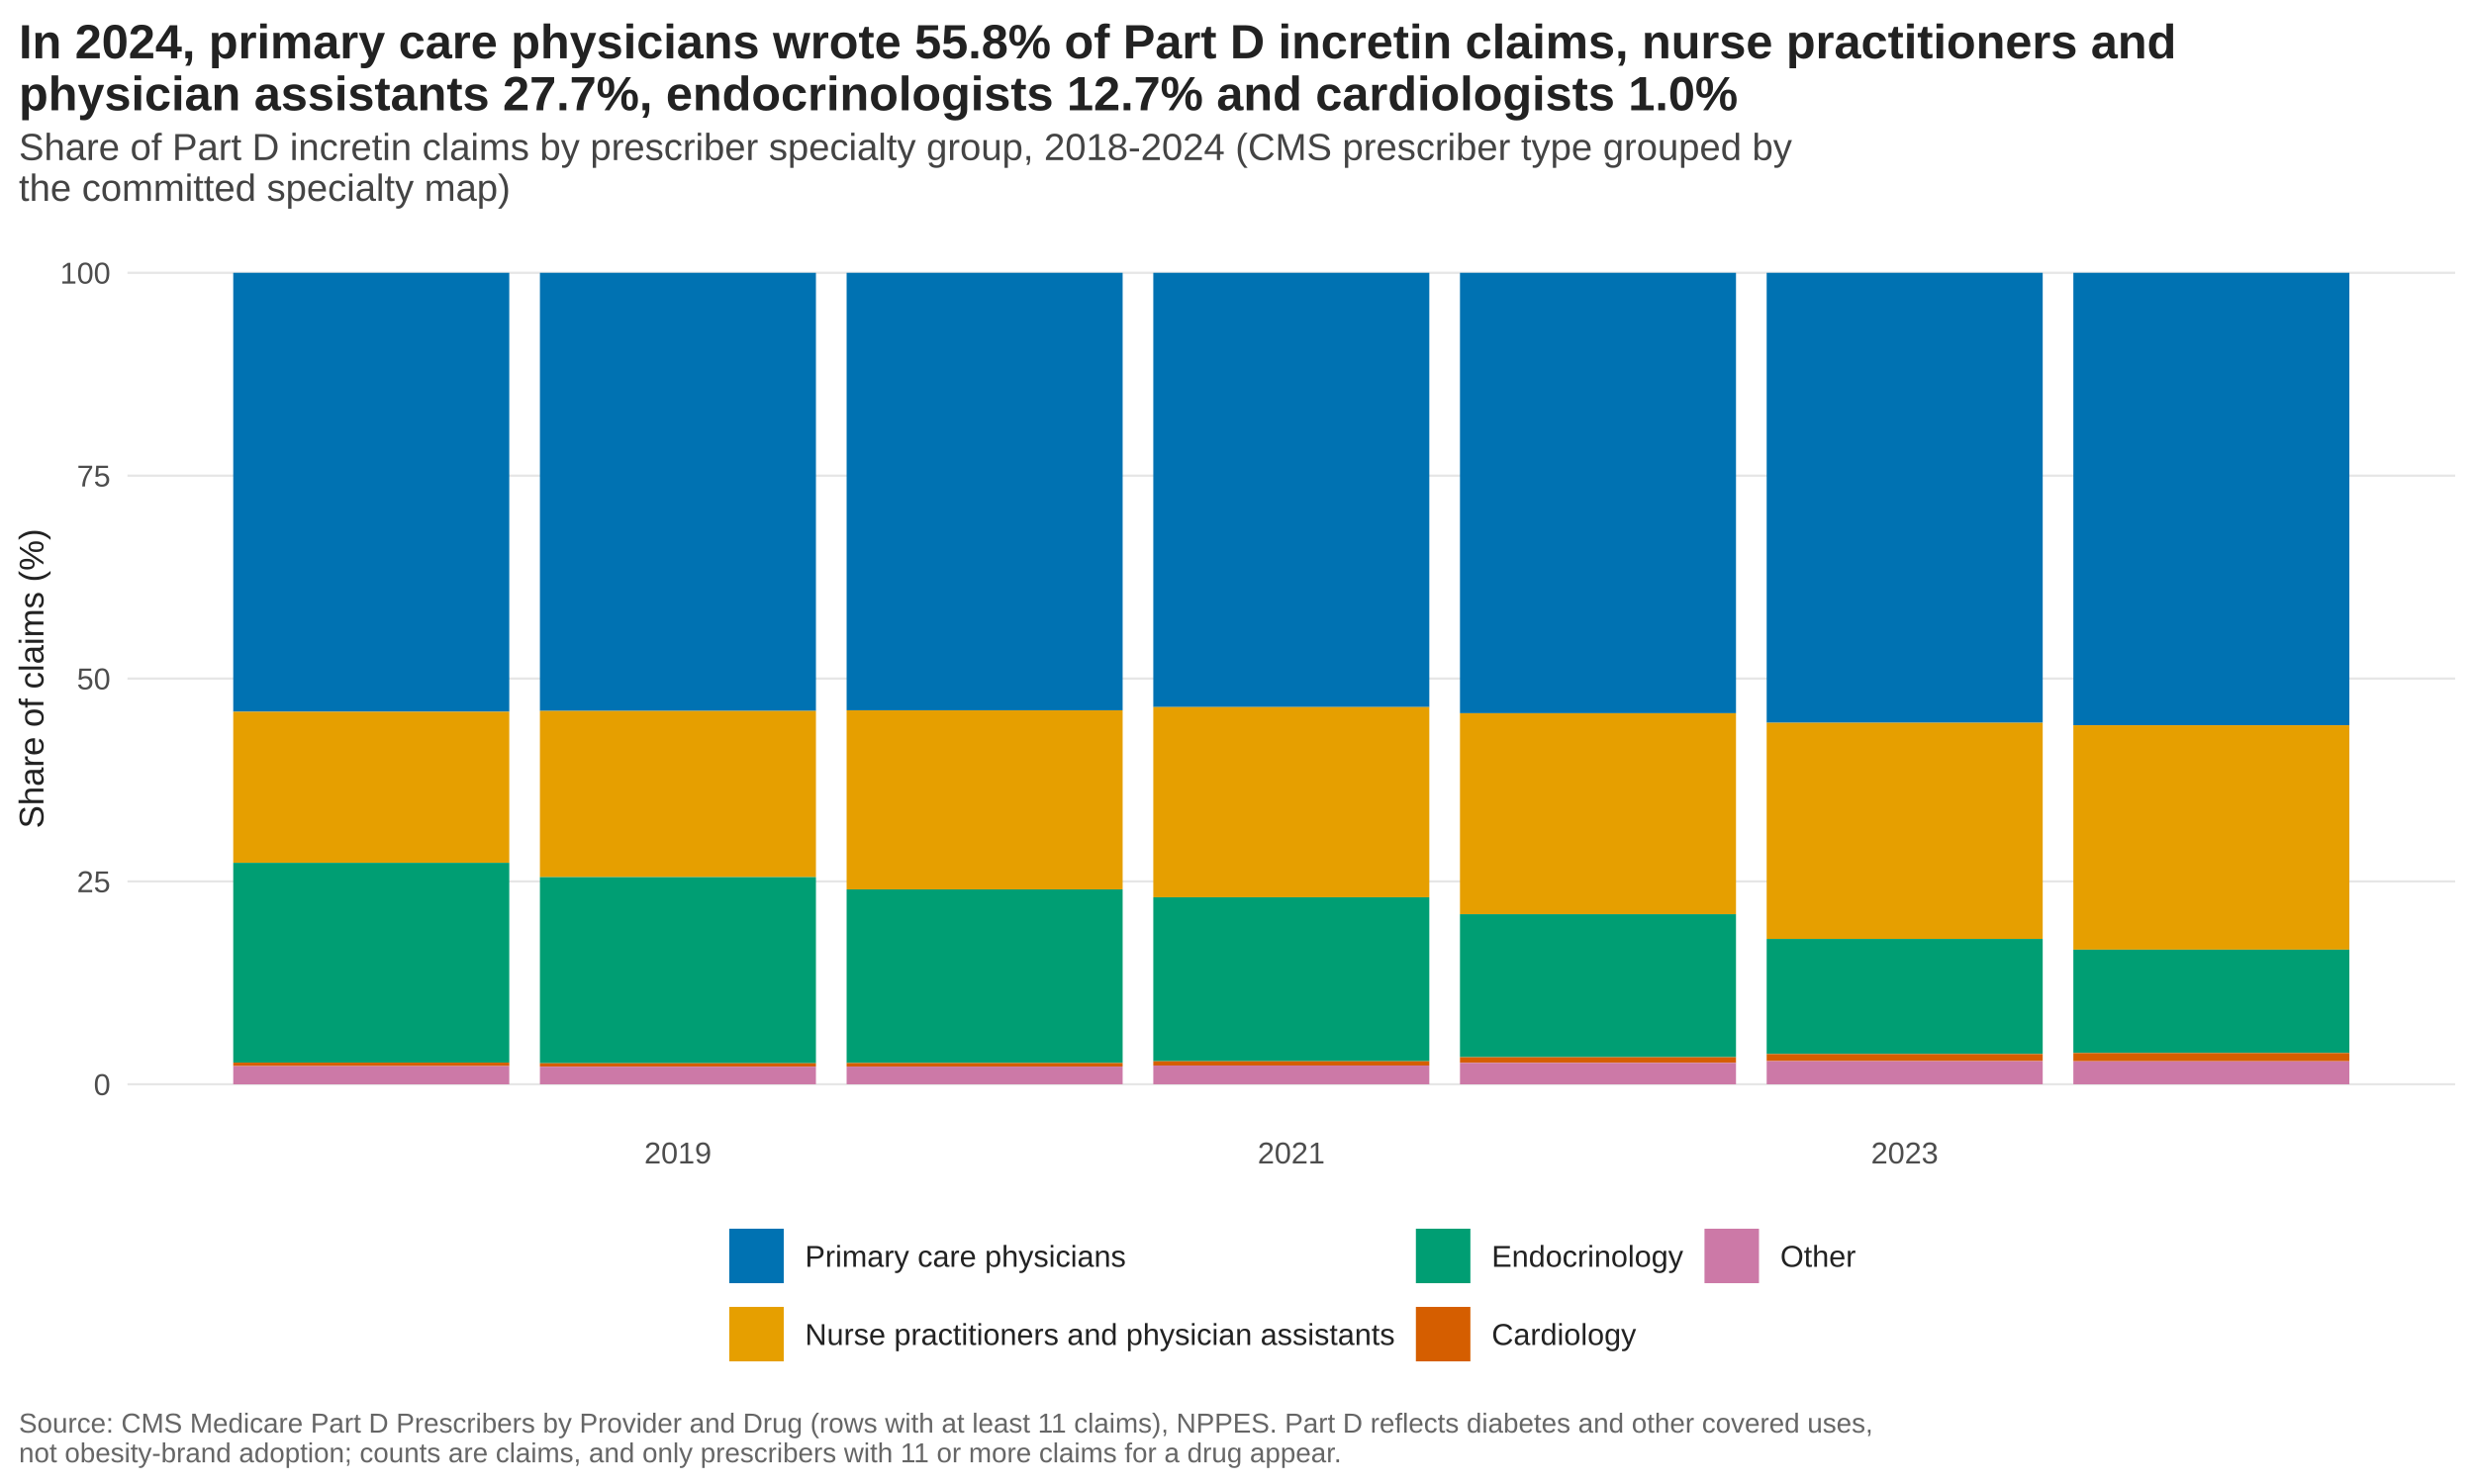
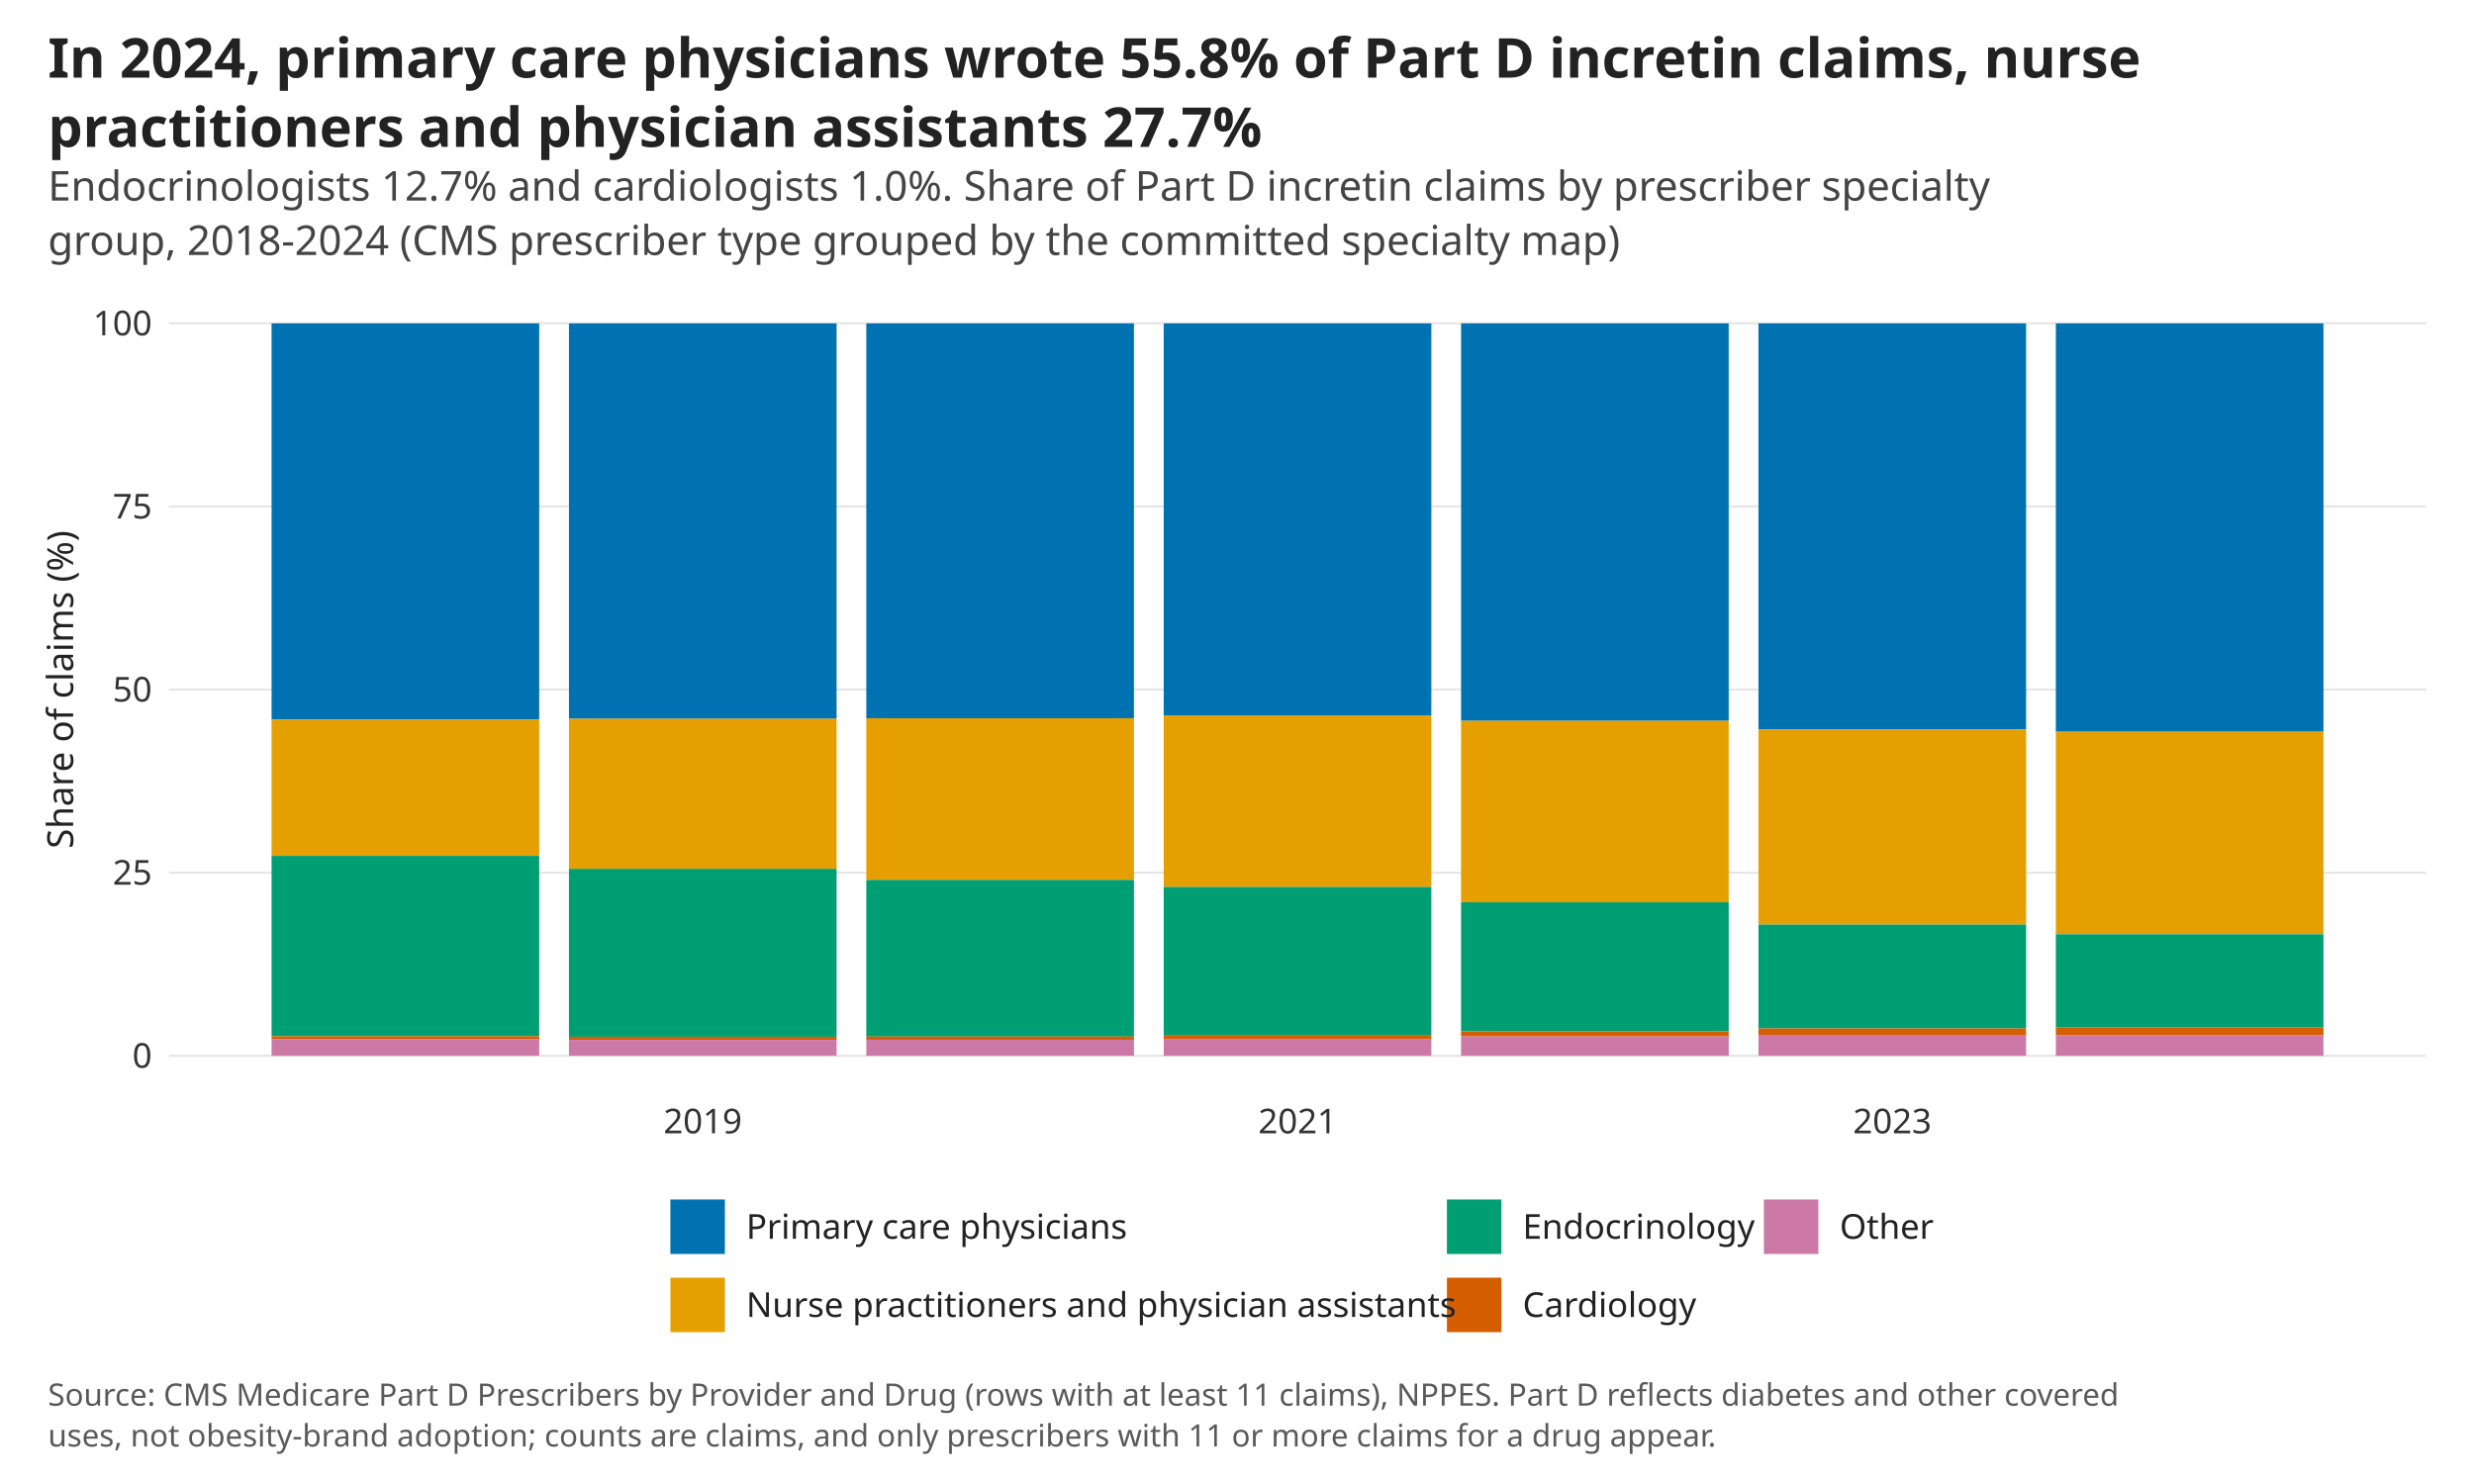
<svg xmlns="http://www.w3.org/2000/svg" width="720.00pt" height="432.00pt" viewBox="0 0 720.00 432.00">
  <g class="svglite">
    <defs>
      <style type="text/css">
    .svglite line, .svglite polyline, .svglite polygon, .svglite path, .svglite rect, .svglite circle {
      fill: none;
      stroke: #000000;
      stroke-linecap: round;
      stroke-linejoin: round;
      stroke-miterlimit: 10.00;
    }
    .svglite text {
      white-space: pre;
    }
    .svglite g.glyphgroup path {
      fill: inherit;
      stroke: none;
    }
  </style>
    </defs>
    <rect width="100%" height="100%" style="stroke: none; fill: #FFFFFF;" />
    <defs>
      <clipPath id="cpMC4wMHw3MjAuMDB8MC4wMHw0MzIuMDA=">
        <rect x="0.00" y="0.00" width="720.00" height="432.00" />
      </clipPath>
    </defs>
    <g clip-path="url(#cpMC4wMHw3MjAuMDB8MC4wMHw0MzIuMDA=)">
-       <rect x="0.00" y="0" width="720.00" height="432.00" style="stroke-width: 1.07; stroke: none; fill: #FFFFFF;" />
+       <rect x="0.00" y="0.00" width="720.00" height="432.00" style="stroke-width: 1.07; stroke: none; fill: #FFFFFF;" />
    </g>
    <defs>
-       <clipPath id="cpMzcuMDl8NzE0LjUyfDY3LjYwfDMyNy40Ng==">
-         <rect x="37.09" y="67.60" width="677.43" height="259.86" />
+       <clipPath id="cpNDkuMTd8NzA2LjA1fDgzLjQ3fDMxOC4wMA==">
+         <rect x="49.17" y="83.47" width="656.88" height="234.53" />
      </clipPath>
    </defs>
-     <g clip-path="url(#cpMzcuMDl8NzE0LjUyfDY3LjYwfDMyNy40Ng==)">
-       <polyline points="37.09,315.64 714.52,315.64 " style="stroke-width: 0.64; stroke: #E6E6E6; stroke-linecap: butt;" />
-       <polyline points="37.09,256.58 714.52,256.58 " style="stroke-width: 0.64; stroke: #E6E6E6; stroke-linecap: butt;" />
-       <polyline points="37.09,197.53 714.52,197.53 " style="stroke-width: 0.64; stroke: #E6E6E6; stroke-linecap: butt;" />
-       <polyline points="37.09,138.47 714.52,138.47 " style="stroke-width: 0.64; stroke: #E6E6E6; stroke-linecap: butt;" />
-       <polyline points="37.09,79.41 714.52,79.41 " style="stroke-width: 0.64; stroke: #E6E6E6; stroke-linecap: butt;" />
-       <rect x="67.88" y="79.41" width="80.33" height="127.78" style="stroke-width: 1.07; stroke: none; stroke-linecap: butt; stroke-linejoin: miter; fill: #0072B2;" />
-       <rect x="67.88" y="207.19" width="80.33" height="43.98" style="stroke-width: 1.07; stroke: none; stroke-linecap: butt; stroke-linejoin: miter; fill: #E69F00;" />
-       <rect x="67.88" y="251.17" width="80.33" height="58.16" style="stroke-width: 1.07; stroke: none; stroke-linecap: butt; stroke-linejoin: miter; fill: #009E73;" />
-       <rect x="67.88" y="309.33" width="80.33" height="1.01" style="stroke-width: 1.07; stroke: none; stroke-linecap: butt; stroke-linejoin: miter; fill: #D55E00;" />
-       <rect x="67.88" y="310.34" width="80.33" height="5.31" style="stroke-width: 1.07; stroke: none; stroke-linecap: butt; stroke-linejoin: miter; fill: #CC79A7;" />
-       <rect x="157.13" y="79.41" width="80.33" height="127.54" style="stroke-width: 1.07; stroke: none; stroke-linecap: butt; stroke-linejoin: miter; fill: #0072B2;" />
-       <rect x="157.13" y="206.95" width="80.33" height="48.39" style="stroke-width: 1.07; stroke: none; stroke-linecap: butt; stroke-linejoin: miter; fill: #E69F00;" />
-       <rect x="157.13" y="255.34" width="80.33" height="54.17" style="stroke-width: 1.07; stroke: none; stroke-linecap: butt; stroke-linejoin: miter; fill: #009E73;" />
-       <rect x="157.13" y="309.51" width="80.33" height="1.00" style="stroke-width: 1.07; stroke: none; stroke-linecap: butt; stroke-linejoin: miter; fill: #D55E00;" />
-       <rect x="157.13" y="310.51" width="80.33" height="5.13" style="stroke-width: 1.07; stroke: none; stroke-linecap: butt; stroke-linejoin: miter; fill: #CC79A7;" />
-       <rect x="246.39" y="79.41" width="80.33" height="127.36" style="stroke-width: 1.07; stroke: none; stroke-linecap: butt; stroke-linejoin: miter; fill: #0072B2;" />
-       <rect x="246.39" y="206.77" width="80.33" height="52.14" style="stroke-width: 1.07; stroke: none; stroke-linecap: butt; stroke-linejoin: miter; fill: #E69F00;" />
-       <rect x="246.39" y="258.91" width="80.33" height="50.53" style="stroke-width: 1.07; stroke: none; stroke-linecap: butt; stroke-linejoin: miter; fill: #009E73;" />
-       <rect x="246.39" y="309.44" width="80.33" height="1.04" style="stroke-width: 1.07; stroke: none; stroke-linecap: butt; stroke-linejoin: miter; fill: #D55E00;" />
-       <rect x="246.39" y="310.48" width="80.33" height="5.16" style="stroke-width: 1.07; stroke: none; stroke-linecap: butt; stroke-linejoin: miter; fill: #CC79A7;" />
-       <rect x="335.64" y="79.41" width="80.33" height="126.42" style="stroke-width: 1.07; stroke: none; stroke-linecap: butt; stroke-linejoin: miter; fill: #0072B2;" />
-       <rect x="335.64" y="205.83" width="80.33" height="55.37" style="stroke-width: 1.07; stroke: none; stroke-linecap: butt; stroke-linejoin: miter; fill: #E69F00;" />
-       <rect x="335.64" y="261.20" width="80.33" height="47.73" style="stroke-width: 1.07; stroke: none; stroke-linecap: butt; stroke-linejoin: miter; fill: #009E73;" />
-       <rect x="335.64" y="308.93" width="80.33" height="1.26" style="stroke-width: 1.07; stroke: none; stroke-linecap: butt; stroke-linejoin: miter; fill: #D55E00;" />
-       <rect x="335.64" y="310.18" width="80.33" height="5.46" style="stroke-width: 1.07; stroke: none; stroke-linecap: butt; stroke-linejoin: miter; fill: #CC79A7;" />
-       <rect x="424.89" y="79.41" width="80.33" height="128.21" style="stroke-width: 1.07; stroke: none; stroke-linecap: butt; stroke-linejoin: miter; fill: #0072B2;" />
-       <rect x="424.89" y="207.62" width="80.33" height="58.52" style="stroke-width: 1.07; stroke: none; stroke-linecap: butt; stroke-linejoin: miter; fill: #E69F00;" />
-       <rect x="424.89" y="266.13" width="80.33" height="41.61" style="stroke-width: 1.07; stroke: none; stroke-linecap: butt; stroke-linejoin: miter; fill: #009E73;" />
-       <rect x="424.89" y="307.75" width="80.33" height="1.65" style="stroke-width: 1.07; stroke: none; stroke-linecap: butt; stroke-linejoin: miter; fill: #D55E00;" />
-       <rect x="424.89" y="309.40" width="80.33" height="6.25" style="stroke-width: 1.07; stroke: none; stroke-linecap: butt; stroke-linejoin: miter; fill: #CC79A7;" />
-       <rect x="514.15" y="79.41" width="80.33" height="130.99" style="stroke-width: 1.07; stroke: none; stroke-linecap: butt; stroke-linejoin: miter; fill: #0072B2;" />
-       <rect x="514.15" y="210.40" width="80.33" height="62.93" style="stroke-width: 1.07; stroke: none; stroke-linecap: butt; stroke-linejoin: miter; fill: #E69F00;" />
-       <rect x="514.15" y="273.33" width="80.33" height="33.50" style="stroke-width: 1.07; stroke: none; stroke-linecap: butt; stroke-linejoin: miter; fill: #009E73;" />
-       <rect x="514.15" y="306.83" width="80.33" height="2.06" style="stroke-width: 1.07; stroke: none; stroke-linecap: butt; stroke-linejoin: miter; fill: #D55E00;" />
-       <rect x="514.15" y="308.89" width="80.33" height="6.75" style="stroke-width: 1.07; stroke: none; stroke-linecap: butt; stroke-linejoin: miter; fill: #CC79A7;" />
-       <rect x="603.40" y="79.41" width="80.33" height="131.71" style="stroke-width: 1.07; stroke: none; stroke-linecap: butt; stroke-linejoin: miter; fill: #0072B2;" />
-       <rect x="603.40" y="211.12" width="80.33" height="65.33" style="stroke-width: 1.07; stroke: none; stroke-linecap: butt; stroke-linejoin: miter; fill: #E69F00;" />
-       <rect x="603.40" y="276.45" width="80.33" height="30.09" style="stroke-width: 1.07; stroke: none; stroke-linecap: butt; stroke-linejoin: miter; fill: #009E73;" />
-       <rect x="603.40" y="306.54" width="80.33" height="2.40" style="stroke-width: 1.07; stroke: none; stroke-linecap: butt; stroke-linejoin: miter; fill: #D55E00;" />
-       <rect x="603.40" y="308.94" width="80.33" height="6.70" style="stroke-width: 1.07; stroke: none; stroke-linecap: butt; stroke-linejoin: miter; fill: #CC79A7;" />
+     <g clip-path="url(#cpNDkuMTd8NzA2LjA1fDgzLjQ3fDMxOC4wMA==)">
+       <polyline points="49.17,307.34 706.05,307.34 " style="stroke-width: 0.64; stroke: #E6E6E6; stroke-linecap: butt;" />
+       <polyline points="49.17,254.04 706.05,254.04 " style="stroke-width: 0.64; stroke: #E6E6E6; stroke-linecap: butt;" />
+       <polyline points="49.17,200.74 706.05,200.74 " style="stroke-width: 0.64; stroke: #E6E6E6; stroke-linecap: butt;" />
+       <polyline points="49.17,147.43 706.05,147.43 " style="stroke-width: 0.64; stroke: #E6E6E6; stroke-linecap: butt;" />
+       <polyline points="49.17,94.13 706.05,94.13 " style="stroke-width: 0.64; stroke: #E6E6E6; stroke-linecap: butt;" />
+       <rect x="79.03" y="94.13" width="77.89" height="115.33" style="stroke-width: 1.07; stroke: none; stroke-linecap: butt; stroke-linejoin: miter; fill: #0072B2;" />
+       <rect x="79.03" y="209.46" width="77.89" height="39.70" style="stroke-width: 1.07; stroke: none; stroke-linecap: butt; stroke-linejoin: miter; fill: #E69F00;" />
+       <rect x="79.03" y="249.15" width="77.89" height="52.49" style="stroke-width: 1.07; stroke: none; stroke-linecap: butt; stroke-linejoin: miter; fill: #009E73;" />
+       <rect x="79.03" y="301.65" width="77.89" height="0.91" style="stroke-width: 1.07; stroke: none; stroke-linecap: butt; stroke-linejoin: miter; fill: #D55E00;" />
+       <rect x="79.03" y="302.55" width="77.89" height="4.79" style="stroke-width: 1.07; stroke: none; stroke-linecap: butt; stroke-linejoin: miter; fill: #CC79A7;" />
+       <rect x="165.58" y="94.13" width="77.89" height="115.11" style="stroke-width: 1.07; stroke: none; stroke-linecap: butt; stroke-linejoin: miter; fill: #0072B2;" />
+       <rect x="165.58" y="209.24" width="77.89" height="43.67" style="stroke-width: 1.07; stroke: none; stroke-linecap: butt; stroke-linejoin: miter; fill: #E69F00;" />
+       <rect x="165.58" y="252.92" width="77.89" height="48.89" style="stroke-width: 1.07; stroke: none; stroke-linecap: butt; stroke-linejoin: miter; fill: #009E73;" />
+       <rect x="165.58" y="301.81" width="77.89" height="0.90" style="stroke-width: 1.07; stroke: none; stroke-linecap: butt; stroke-linejoin: miter; fill: #D55E00;" />
+       <rect x="165.58" y="302.71" width="77.89" height="4.63" style="stroke-width: 1.07; stroke: none; stroke-linecap: butt; stroke-linejoin: miter; fill: #CC79A7;" />
+       <rect x="252.12" y="94.13" width="77.89" height="114.95" style="stroke-width: 1.07; stroke: none; stroke-linecap: butt; stroke-linejoin: miter; fill: #0072B2;" />
+       <rect x="252.12" y="209.08" width="77.89" height="47.06" style="stroke-width: 1.07; stroke: none; stroke-linecap: butt; stroke-linejoin: miter; fill: #E69F00;" />
+       <rect x="252.12" y="256.14" width="77.89" height="45.61" style="stroke-width: 1.07; stroke: none; stroke-linecap: butt; stroke-linejoin: miter; fill: #009E73;" />
+       <rect x="252.12" y="301.74" width="77.89" height="0.94" style="stroke-width: 1.07; stroke: none; stroke-linecap: butt; stroke-linejoin: miter; fill: #D55E00;" />
+       <rect x="252.12" y="302.68" width="77.89" height="4.66" style="stroke-width: 1.07; stroke: none; stroke-linecap: butt; stroke-linejoin: miter; fill: #CC79A7;" />
+       <rect x="338.67" y="94.13" width="77.89" height="114.10" style="stroke-width: 1.07; stroke: none; stroke-linecap: butt; stroke-linejoin: miter; fill: #0072B2;" />
+       <rect x="338.67" y="208.23" width="77.89" height="49.97" style="stroke-width: 1.07; stroke: none; stroke-linecap: butt; stroke-linejoin: miter; fill: #E69F00;" />
+       <rect x="338.67" y="258.20" width="77.89" height="43.08" style="stroke-width: 1.07; stroke: none; stroke-linecap: butt; stroke-linejoin: miter; fill: #009E73;" />
+       <rect x="338.67" y="301.28" width="77.89" height="1.14" style="stroke-width: 1.07; stroke: none; stroke-linecap: butt; stroke-linejoin: miter; fill: #D55E00;" />
+       <rect x="338.67" y="302.42" width="77.89" height="4.93" style="stroke-width: 1.07; stroke: none; stroke-linecap: butt; stroke-linejoin: miter; fill: #CC79A7;" />
+       <rect x="425.21" y="94.13" width="77.89" height="115.71" style="stroke-width: 1.07; stroke: none; stroke-linecap: butt; stroke-linejoin: miter; fill: #0072B2;" />
+       <rect x="425.21" y="209.84" width="77.89" height="52.81" style="stroke-width: 1.07; stroke: none; stroke-linecap: butt; stroke-linejoin: miter; fill: #E69F00;" />
+       <rect x="425.21" y="262.66" width="77.89" height="37.56" style="stroke-width: 1.07; stroke: none; stroke-linecap: butt; stroke-linejoin: miter; fill: #009E73;" />
+       <rect x="425.21" y="300.22" width="77.89" height="1.49" style="stroke-width: 1.07; stroke: none; stroke-linecap: butt; stroke-linejoin: miter; fill: #D55E00;" />
+       <rect x="425.21" y="301.71" width="77.89" height="5.64" style="stroke-width: 1.07; stroke: none; stroke-linecap: butt; stroke-linejoin: miter; fill: #CC79A7;" />
+       <rect x="511.76" y="94.13" width="77.89" height="118.23" style="stroke-width: 1.07; stroke: none; stroke-linecap: butt; stroke-linejoin: miter; fill: #0072B2;" />
+       <rect x="511.76" y="212.36" width="77.89" height="56.80" style="stroke-width: 1.07; stroke: none; stroke-linecap: butt; stroke-linejoin: miter; fill: #E69F00;" />
+       <rect x="511.76" y="269.16" width="77.89" height="30.23" style="stroke-width: 1.07; stroke: none; stroke-linecap: butt; stroke-linejoin: miter; fill: #009E73;" />
+       <rect x="511.76" y="299.39" width="77.89" height="1.86" style="stroke-width: 1.07; stroke: none; stroke-linecap: butt; stroke-linejoin: miter; fill: #D55E00;" />
+       <rect x="511.76" y="301.25" width="77.89" height="6.09" style="stroke-width: 1.07; stroke: none; stroke-linecap: butt; stroke-linejoin: miter; fill: #CC79A7;" />
+       <rect x="598.30" y="94.13" width="77.89" height="118.88" style="stroke-width: 1.07; stroke: none; stroke-linecap: butt; stroke-linejoin: miter; fill: #0072B2;" />
+       <rect x="598.30" y="213.01" width="77.89" height="58.96" style="stroke-width: 1.07; stroke: none; stroke-linecap: butt; stroke-linejoin: miter; fill: #E69F00;" />
+       <rect x="598.30" y="271.97" width="77.89" height="27.16" style="stroke-width: 1.07; stroke: none; stroke-linecap: butt; stroke-linejoin: miter; fill: #009E73;" />
+       <rect x="598.30" y="299.13" width="77.89" height="2.17" style="stroke-width: 1.07; stroke: none; stroke-linecap: butt; stroke-linejoin: miter; fill: #D55E00;" />
+       <rect x="598.30" y="301.30" width="77.89" height="6.05" style="stroke-width: 1.07; stroke: none; stroke-linecap: butt; stroke-linejoin: miter; fill: #CC79A7;" />
    </g>
    <g clip-path="url(#cpMC4wMHw3MjAuMDB8MC4wMHw0MzIuMDA=)">
-       <text x="32.16" y="318.79" text-anchor="end" style="font-size: 8.80px;fill: #4D4D4D; font-family: &quot;Arial&quot;;" textLength="4.89px" lengthAdjust="spacingAndGlyphs">0</text>
-       <text x="32.16" y="259.73" text-anchor="end" style="font-size: 8.80px;fill: #4D4D4D; font-family: &quot;Arial&quot;;" textLength="9.78px" lengthAdjust="spacingAndGlyphs">25</text>
-       <text x="32.16" y="200.68" text-anchor="end" style="font-size: 8.80px;fill: #4D4D4D; font-family: &quot;Arial&quot;;" textLength="9.78px" lengthAdjust="spacingAndGlyphs">50</text>
-       <text x="32.16" y="141.62" text-anchor="end" style="font-size: 8.80px;fill: #4D4D4D; font-family: &quot;Arial&quot;;" textLength="9.78px" lengthAdjust="spacingAndGlyphs">75</text>
-       <text x="32.16" y="82.56" text-anchor="end" style="font-size: 8.80px;fill: #4D4D4D; font-family: &quot;Arial&quot;;" textLength="14.67px" lengthAdjust="spacingAndGlyphs">100</text>
-       <text x="197.30" y="338.69" text-anchor="middle" style="font-size: 8.80px;fill: #4D4D4D; font-family: &quot;Arial&quot;;" textLength="19.56px" lengthAdjust="spacingAndGlyphs">2019</text>
-       <text x="375.80" y="338.69" text-anchor="middle" style="font-size: 8.80px;fill: #4D4D4D; font-family: &quot;Arial&quot;;" textLength="19.56px" lengthAdjust="spacingAndGlyphs">2021</text>
-       <text x="554.31" y="338.69" text-anchor="middle" style="font-size: 8.80px;fill: #4D4D4D; font-family: &quot;Arial&quot;;" textLength="19.56px" lengthAdjust="spacingAndGlyphs">2023</text>
-       <text transform="translate(12.64,197.53) rotate(-90)" text-anchor="middle" style="font-size: 10.00px;fill: #222222; font-family: &quot;Arial&quot;;" textLength="87.25px" lengthAdjust="spacingAndGlyphs">Share of claims (%)</text>
-       <rect x="212.23" y="357.68" width="15.86" height="15.86" style="stroke-width: 1.07; stroke: none; stroke-linecap: butt; stroke-linejoin: miter; fill: #0072B2;" />
-       <rect x="212.23" y="380.44" width="15.86" height="15.86" style="stroke-width: 1.07; stroke: none; stroke-linecap: butt; stroke-linejoin: miter; fill: #E69F00;" />
-       <rect x="412.06" y="357.68" width="15.86" height="15.86" style="stroke-width: 1.07; stroke: none; stroke-linecap: butt; stroke-linejoin: miter; fill: #009E73;" />
-       <rect x="412.06" y="380.44" width="15.86" height="15.86" style="stroke-width: 1.07; stroke: none; stroke-linecap: butt; stroke-linejoin: miter; fill: #D55E00;" />
-       <rect x="496.05" y="357.68" width="15.86" height="15.86" style="stroke-width: 1.07; stroke: none; stroke-linecap: butt; stroke-linejoin: miter; fill: #CC79A7;" />
-       <text x="234.28" y="368.77" style="font-size: 8.80px;fill: #222222; font-family: &quot;Arial&quot;;" textLength="93.38px" lengthAdjust="spacingAndGlyphs">Primary care physicians</text>
-       <text x="234.28" y="391.52" style="font-size: 8.80px;fill: #222222; font-family: &quot;Arial&quot;;" textLength="171.59px" lengthAdjust="spacingAndGlyphs">Nurse practitioners and physician assistants</text>
-       <text x="434.11" y="368.77" style="font-size: 8.80px;fill: #222222; font-family: &quot;Arial&quot;;" textLength="55.75px" lengthAdjust="spacingAndGlyphs">Endocrinology</text>
-       <text x="434.11" y="391.52" style="font-size: 8.80px;fill: #222222; font-family: &quot;Arial&quot;;" textLength="42.05px" lengthAdjust="spacingAndGlyphs">Cardiology</text>
-       <text x="518.10" y="368.77" style="font-size: 8.80px;fill: #222222; font-family: &quot;Arial&quot;;" textLength="21.98px" lengthAdjust="spacingAndGlyphs">Other</text>
-       <text x="5.48" y="46.59" style="font-size: 11.00px;fill: #444444; font-family: &quot;Arial&quot;;" textLength="516.31px" lengthAdjust="spacingAndGlyphs">Share of Part D incretin claims by prescriber specialty group, 2018-2024 (CMS prescriber type grouped by</text>
-       <text x="5.48" y="58.47" style="font-size: 11.00px;fill: #444444; font-family: &quot;Arial&quot;;" textLength="143.12px" lengthAdjust="spacingAndGlyphs">the committed specialty map)</text>
-       <text x="5.48" y="16.97" style="font-size: 14.00px; font-weight: bold;fill: #222222; font-family: &quot;Arial&quot;;" textLength="627.73px" lengthAdjust="spacingAndGlyphs">In 2024, primary care physicians wrote 55.8% of Part D incretin claims, nurse practitioners and</text>
-       <text x="5.48" y="32.09" style="font-size: 14.00px; font-weight: bold;fill: #222222; font-family: &quot;Arial&quot;;" textLength="500.09px" lengthAdjust="spacingAndGlyphs">physician assistants 27.7%, endocrinologists 12.7% and cardiologists 1.0%</text>
-       <text x="5.48" y="417.04" style="font-size: 8.00px;fill: #666666; font-family: &quot;Arial&quot;;" textLength="539.95px" lengthAdjust="spacingAndGlyphs">Source: CMS Medicare Part D Prescribers by Provider and Drug (rows with at least 11 claims), NPPES. Part D reflects diabetes and other covered uses,</text>
-       <text x="5.48" y="425.68" style="font-size: 8.00px;fill: #666666; font-family: &quot;Arial&quot;;" textLength="385.17px" lengthAdjust="spacingAndGlyphs">not obesity-brand adoption; counts are claims, and only prescribers with 11 or more claims for a drug appear.</text>
+       <text x="44.24" y="310.84" text-anchor="end" style="font-size: 10.00px;fill: #333333; font-family: &quot;IBM Plex Sans&quot;;" textLength="6.00px" lengthAdjust="spacingAndGlyphs">0</text>
+       <text x="44.24" y="257.53" text-anchor="end" style="font-size: 10.00px;fill: #333333; font-family: &quot;IBM Plex Sans&quot;;" textLength="12.00px" lengthAdjust="spacingAndGlyphs">25</text>
+       <text x="44.24" y="204.23" text-anchor="end" style="font-size: 10.00px;fill: #333333; font-family: &quot;IBM Plex Sans&quot;;" textLength="12.00px" lengthAdjust="spacingAndGlyphs">50</text>
+       <text x="44.24" y="150.93" text-anchor="end" style="font-size: 10.00px;fill: #333333; font-family: &quot;IBM Plex Sans&quot;;" textLength="12.00px" lengthAdjust="spacingAndGlyphs">75</text>
+       <text x="44.24" y="97.62" text-anchor="end" style="font-size: 10.00px;fill: #333333; font-family: &quot;IBM Plex Sans&quot;;" textLength="18.00px" lengthAdjust="spacingAndGlyphs">100</text>
+       <text x="204.52" y="329.92" text-anchor="middle" style="font-size: 10.00px;fill: #333333; font-family: &quot;IBM Plex Sans&quot;;" textLength="24.00px" lengthAdjust="spacingAndGlyphs">2019</text>
+       <text x="377.61" y="329.92" text-anchor="middle" style="font-size: 10.00px;fill: #333333; font-family: &quot;IBM Plex Sans&quot;;" textLength="24.00px" lengthAdjust="spacingAndGlyphs">2021</text>
+       <text x="550.70" y="329.92" text-anchor="middle" style="font-size: 10.00px;fill: #333333; font-family: &quot;IBM Plex Sans&quot;;" textLength="24.00px" lengthAdjust="spacingAndGlyphs">2023</text>
+       <text transform="translate(21.28,200.74) rotate(-90)" text-anchor="middle" style="font-size: 10.50px;fill: #222222; font-family: &quot;IBM Plex Sans&quot;;" textLength="91.34px" lengthAdjust="spacingAndGlyphs">Share of claims (%)</text>
+       <rect x="195.10" y="349.18" width="15.86" height="15.86" style="stroke-width: 1.07; stroke: none; stroke-linecap: butt; stroke-linejoin: miter; fill: #0072B2;" />
+       <rect x="195.10" y="371.94" width="15.86" height="15.86" style="stroke-width: 1.07; stroke: none; stroke-linecap: butt; stroke-linejoin: miter; fill: #E69F00;" />
+       <rect x="421.09" y="349.18" width="15.86" height="15.86" style="stroke-width: 1.07; stroke: none; stroke-linecap: butt; stroke-linejoin: miter; fill: #009E73;" />
+       <rect x="421.09" y="371.94" width="15.86" height="15.86" style="stroke-width: 1.07; stroke: none; stroke-linecap: butt; stroke-linejoin: miter; fill: #D55E00;" />
+       <rect x="513.34" y="349.18" width="15.86" height="15.86" style="stroke-width: 1.07; stroke: none; stroke-linecap: butt; stroke-linejoin: miter; fill: #CC79A7;" />
+       <text x="217.15" y="360.61" style="font-size: 10.00px;fill: #222222; font-family: &quot;IBM Plex Sans&quot;;" textLength="106.33px" lengthAdjust="spacingAndGlyphs">Primary care physicians</text>
+       <text x="217.15" y="383.37" style="font-size: 10.00px;fill: #222222; font-family: &quot;IBM Plex Sans&quot;;" textLength="197.75px" lengthAdjust="spacingAndGlyphs">Nurse practitioners and physician assistants</text>
+       <text x="443.14" y="360.61" style="font-size: 10.00px;fill: #222222; font-family: &quot;IBM Plex Sans&quot;;" textLength="64.02px" lengthAdjust="spacingAndGlyphs">Endocrinology</text>
+       <text x="443.14" y="383.37" style="font-size: 10.00px;fill: #222222; font-family: &quot;IBM Plex Sans&quot;;" textLength="47.67px" lengthAdjust="spacingAndGlyphs">Cardiology</text>
+       <text x="535.40" y="360.61" style="font-size: 10.00px;fill: #222222; font-family: &quot;IBM Plex Sans&quot;;" textLength="25.44px" lengthAdjust="spacingAndGlyphs">Other</text>
+       <text x="13.95" y="58.39" style="font-size: 12.00px;fill: #444444; font-family: &quot;IBM Plex Sans&quot;;" textLength="547.19px" lengthAdjust="spacingAndGlyphs">Endocrinologists 12.7% and cardiologists 1.0%. Share of Part D incretin claims by prescriber specialty</text>
+       <text x="13.95" y="74.23" style="font-size: 12.00px;fill: #444444; font-family: &quot;IBM Plex Sans&quot;;" textLength="441.69px" lengthAdjust="spacingAndGlyphs">group, 2018-2024 (CMS prescriber type grouped by the committed specialty map)</text>
+       <text x="13.95" y="22.59" style="font-size: 16.00px; font-weight: 600;fill: #222222; font-family: &quot;Source Serif 4&quot;;" textLength="558.31px" lengthAdjust="spacingAndGlyphs">In 2024, primary care physicians wrote 55.8% of Part D incretin claims, nurse</text>
+       <text x="13.95" y="42.75" style="font-size: 16.00px; font-weight: 600;fill: #222222; font-family: &quot;Source Serif 4&quot;;" textLength="320.12px" lengthAdjust="spacingAndGlyphs">practitioners and physician assistants 27.7%</text>
+       <text x="13.95" y="409.20" style="font-size: 9.00px;fill: #595959; font-family: &quot;IBM Plex Sans&quot;;" textLength="578.58px" lengthAdjust="spacingAndGlyphs">Source: CMS Medicare Part D Prescribers by Provider and Drug (rows with at least 11 claims), NPPES. Part D reflects diabetes and other covered</text>
+       <text x="13.95" y="421.08" style="font-size: 9.00px;fill: #595959; font-family: &quot;IBM Plex Sans&quot;;" textLength="463.12px" lengthAdjust="spacingAndGlyphs">uses, not obesity-brand adoption; counts are claims, and only prescribers with 11 or more claims for a drug appear.</text>
    </g>
  </g>
</svg>
